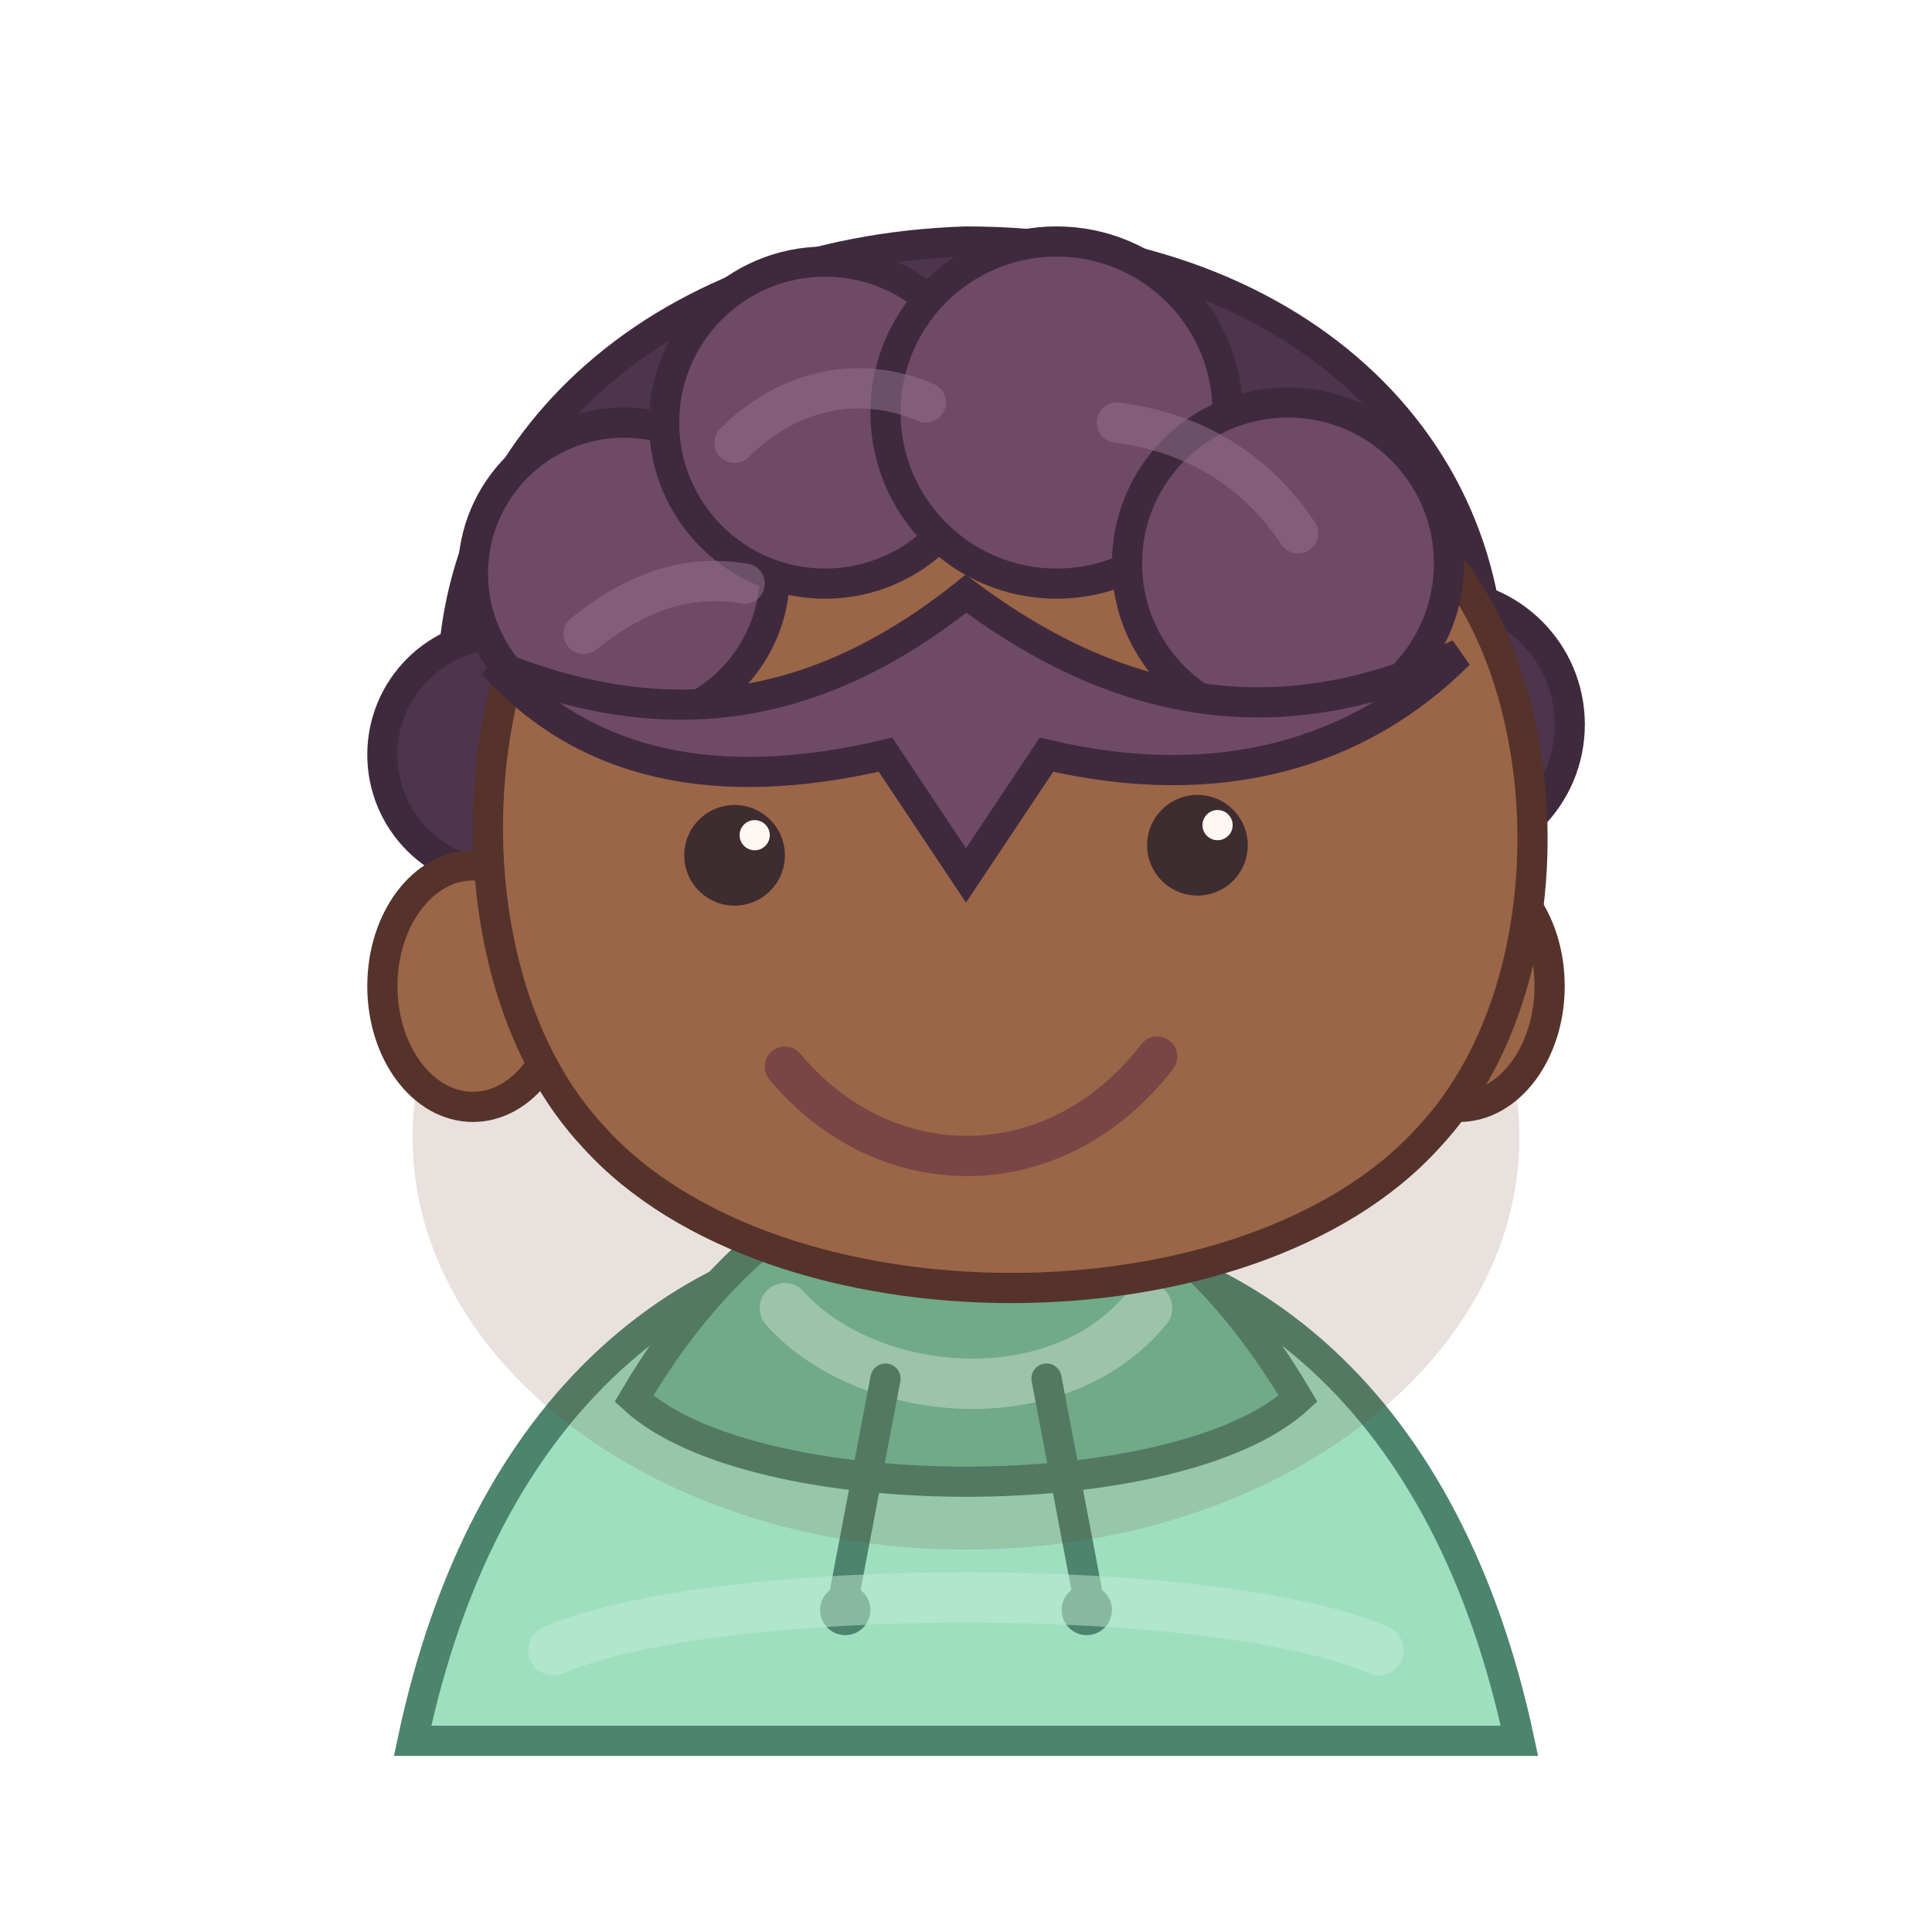
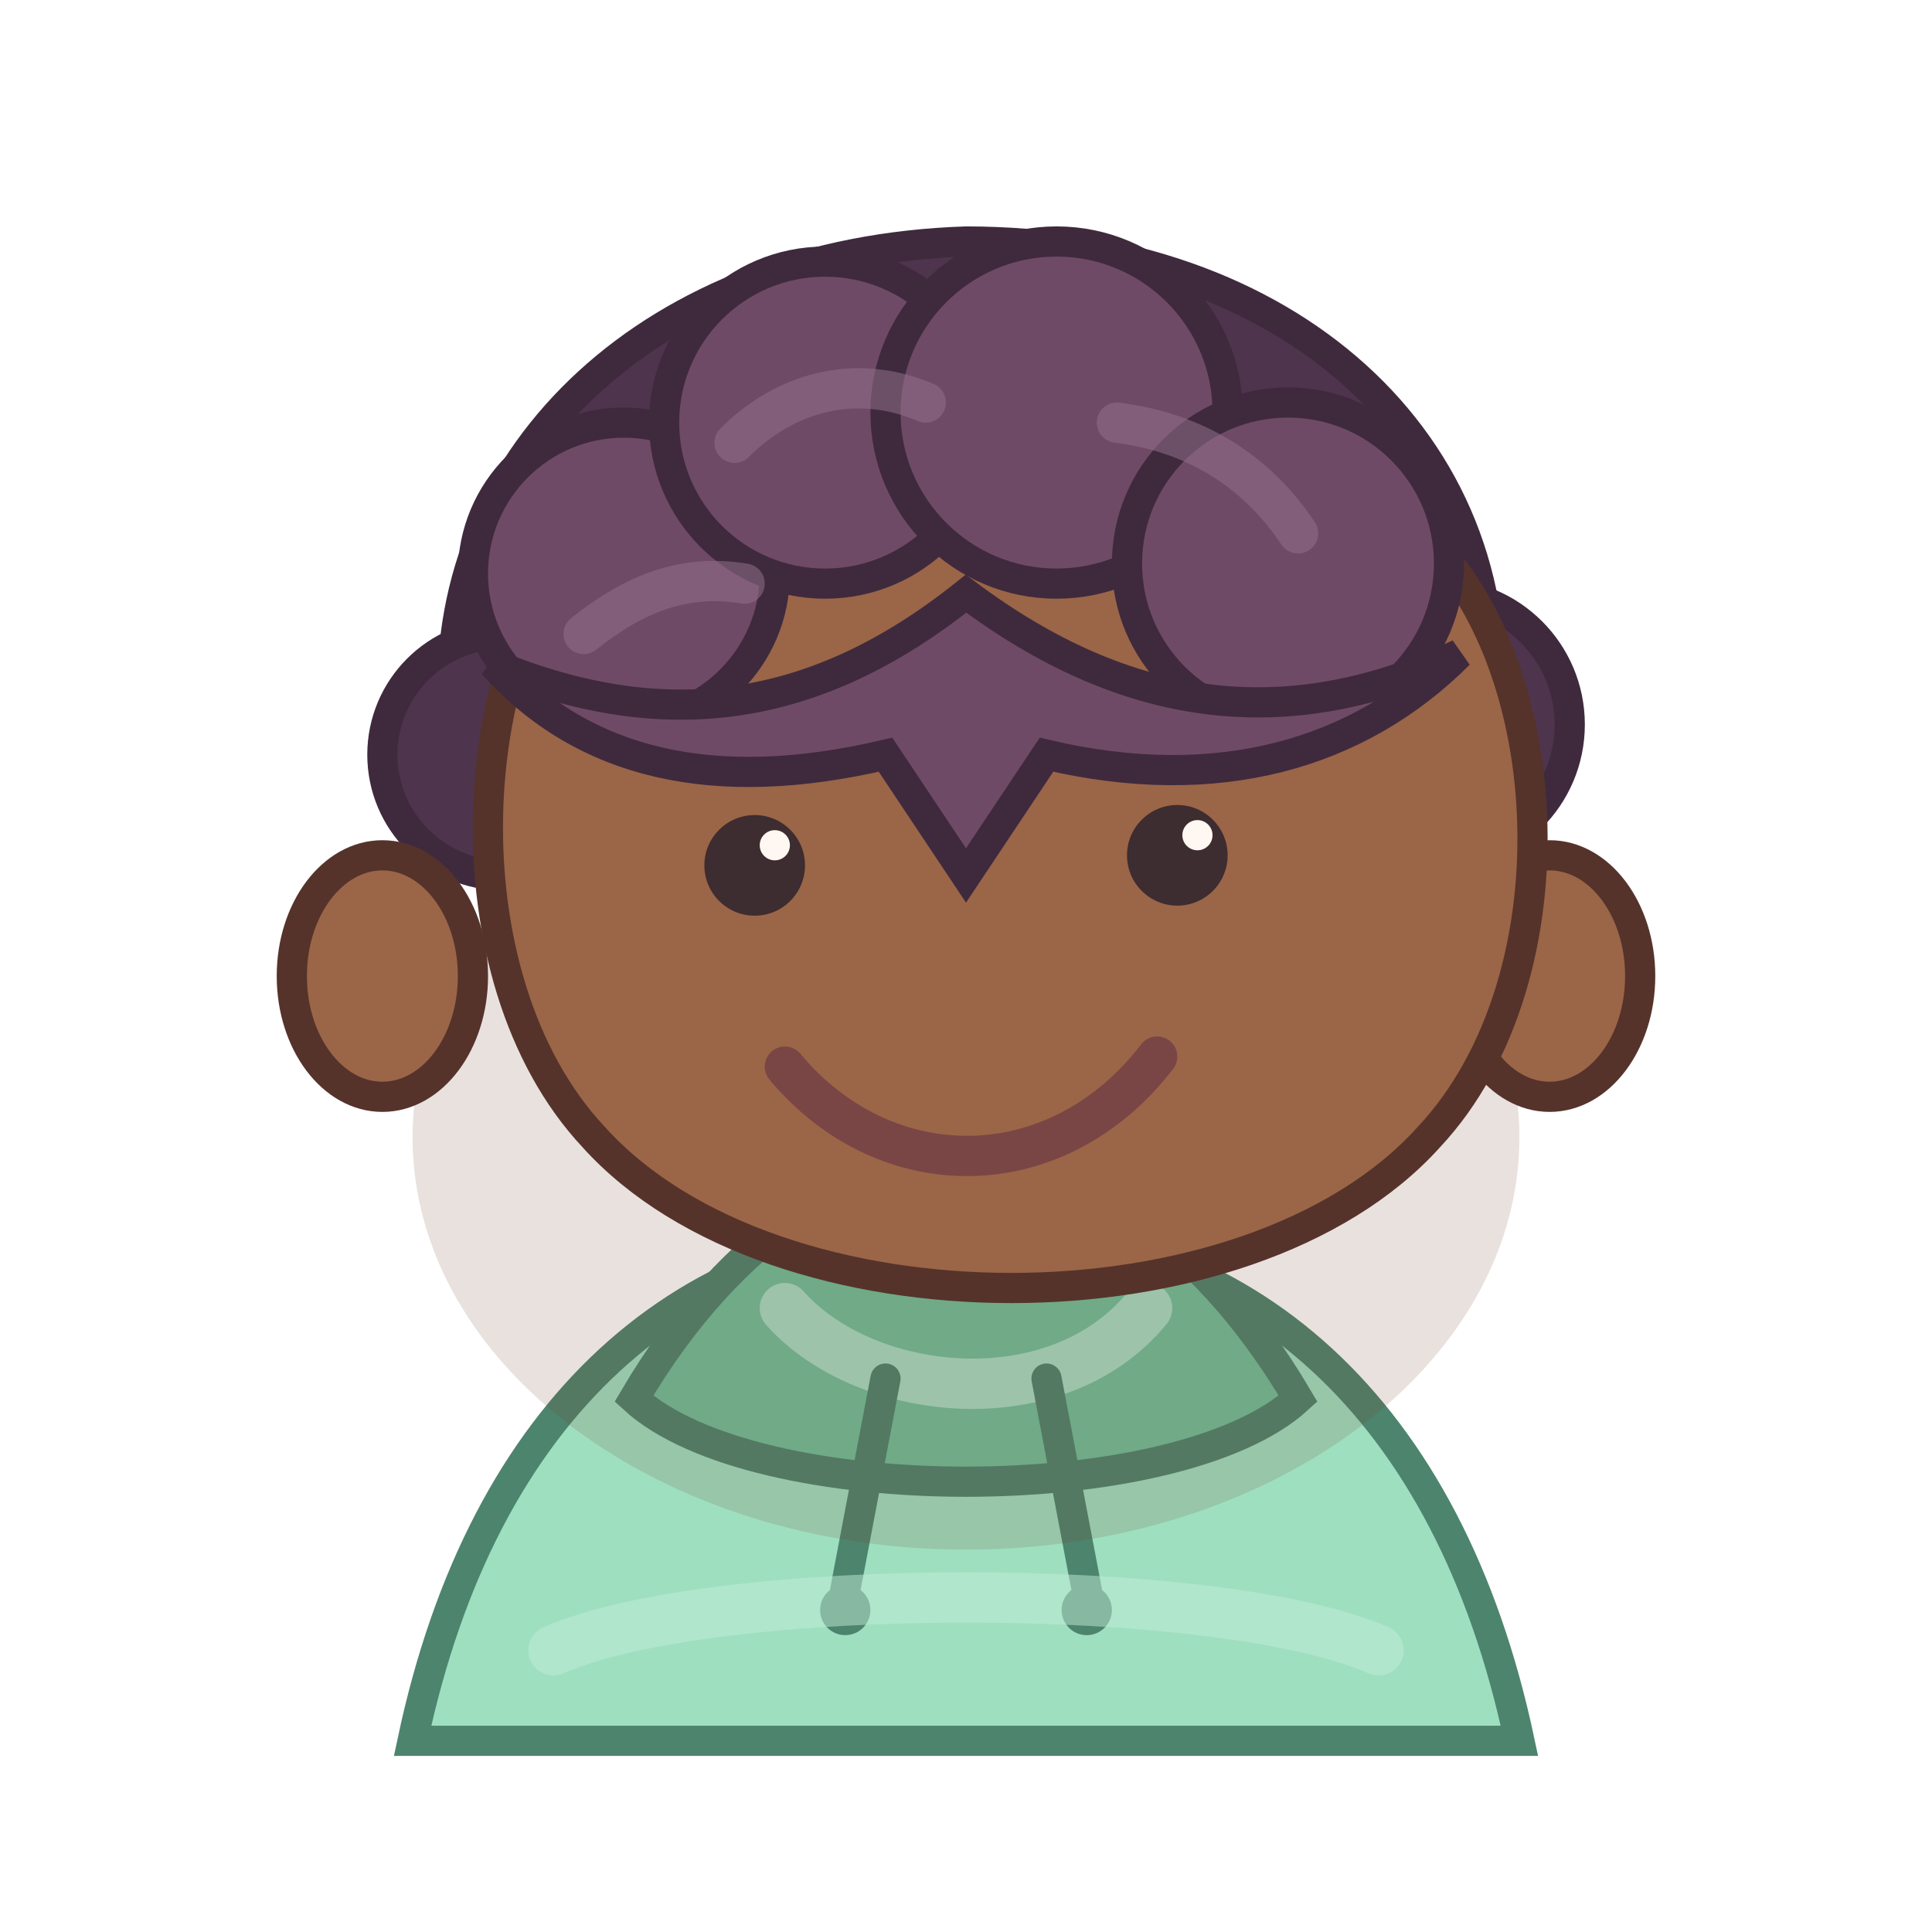
<svg xmlns="http://www.w3.org/2000/svg" viewBox="0 0 192 192" width="192" height="192" role="img" aria-label="HomeOps Avatar V2 sample">
  <g id="avatar-v2-layer-back-hair">
    <path data-hair-style="curlyPlayful" d="M45 70c-1-25 20-45 51-46 32 0 54 20 52 47-5 23-24 37-52 36-29 0-48-14-51-37z" fill="#4e344d" stroke="#3f2a3d" stroke-width="3" />
    <circle cx="50" cy="75" r="12" fill="#4e344d" stroke="#3f2a3d" stroke-width="3" />
    <circle cx="143" cy="72" r="13" fill="#4e344d" stroke="#3f2a3d" stroke-width="3" />
  </g>
  <g id="avatar-v2-layer-shirt">
    <path d="M41 173c7-33 27-51 55-51s48 18 55 51z" fill="#9edfc0" stroke="#4d846d" stroke-width="3" />
    <path d="M63 139c10-17 23-24 33-24s23 7 33 24c-12 11-54 11-66 0z" fill="#70be98" stroke="#4d846d" stroke-width="3" />
    <path d="M78 130c8 9 27 11 36 0" fill="none" stroke="#c1edd7" stroke-width="5" stroke-linecap="round" opacity="0.65" />
    <path d="M88 137l-4 21M104 137l4 21" stroke="#4d846d" stroke-width="3" stroke-linecap="round" />
    <circle cx="84" cy="160" r="2.5" fill="#4d846d" />
    <circle cx="108" cy="160" r="2.5" fill="#4d846d" />
    <path d="M55 164c16-7 66-7 82 0" fill="none" stroke="#c1edd7" stroke-width="5" stroke-linecap="round" opacity="0.5" />
  </g>
  <g id="avatar-v2-layer-base">
    <ellipse cx="96" cy="113" rx="55" ry="41" fill="#73422f" opacity="0.16" />
-     <ellipse data-anatomy="ear-left" cx="47" cy="98" rx="9" ry="12" fill="#9b6547" stroke="#55332b" stroke-width="3" />
-     <ellipse data-anatomy="ear-right" cx="145" cy="98" rx="9" ry="12" fill="#9b6547" stroke="#55332b" stroke-width="3" />
+     <ellipse data-anatomy="ear-left" cx="38" cy="97" rx="9" ry="12" fill="#9b6547" stroke="#55332b" stroke-width="3" />
+     <ellipse data-anatomy="ear-right" cx="154" cy="97" rx="9" ry="12" fill="#9b6547" stroke="#55332b" stroke-width="3" />
    <path data-anatomy="head-wide" d="M59 52c18-14 63-14 81 0 15 12 17 45 2 61-18 20-65 20-83 0-15-16-13-49 0-61z" fill="#9b6547" stroke="#55332b" stroke-width="3" />
    <path d="M58 62c17-17 45-21 64-2" fill="none" stroke="#bd8060" stroke-width="8" stroke-linecap="round" opacity="0.4" />
-     <circle cx="73" cy="85" r="5" fill="#3d2c30" />
-     <circle cx="119" cy="84" r="5" fill="#3d2c30" />
-     <circle cx="75" cy="83" r="1.5" fill="#fff8f2" />
-     <circle cx="121" cy="82" r="1.5" fill="#fff8f2" />
+     <circle cx="75" cy="86" r="5" fill="#3d2c30" />
+     <circle cx="117" cy="85" r="5" fill="#3d2c30" />
+     <circle cx="77" cy="84" r="1.5" fill="#fff8f2" />
+     <circle cx="119" cy="83" r="1.5" fill="#fff8f2" />
    <path d="M78 106c10 12 27 12 37-1" fill="none" stroke="#7a4545" stroke-width="4" stroke-linecap="round" />
  </g>
  <g id="avatar-v2-layer-front-hair">
    <circle data-hair-style="curlyPlayful" cx="62" cy="57" r="15" fill="#6f4a66" stroke="#3f2a3d" stroke-width="3" />
    <circle cx="82" cy="42" r="16" fill="#6f4a66" stroke="#3f2a3d" stroke-width="3" />
    <circle cx="105" cy="41" r="17" fill="#6f4a66" stroke="#3f2a3d" stroke-width="3" />
    <circle cx="128" cy="56" r="16" fill="#6f4a66" stroke="#3f2a3d" stroke-width="3" />
    <path d="M49 66c17 7 32 5 47-7 16 12 32 14 49 6-10 10-24 14-41 10l-8 12-8-12c-17 4-30 1-39-9z" fill="#6f4a66" stroke="#3f2a3d" stroke-width="3" />
  </g>
  <g id="avatar-v2-layer-hair-highlights">
    <path d="M73 44c5-5 12-7 19-4M111 42c8 1 14 5 18 11M58 63c5-4 10-6 16-5" fill="none" stroke="#92708a" stroke-width="4" stroke-linecap="round" opacity="0.55" />
  </g>
</svg>
